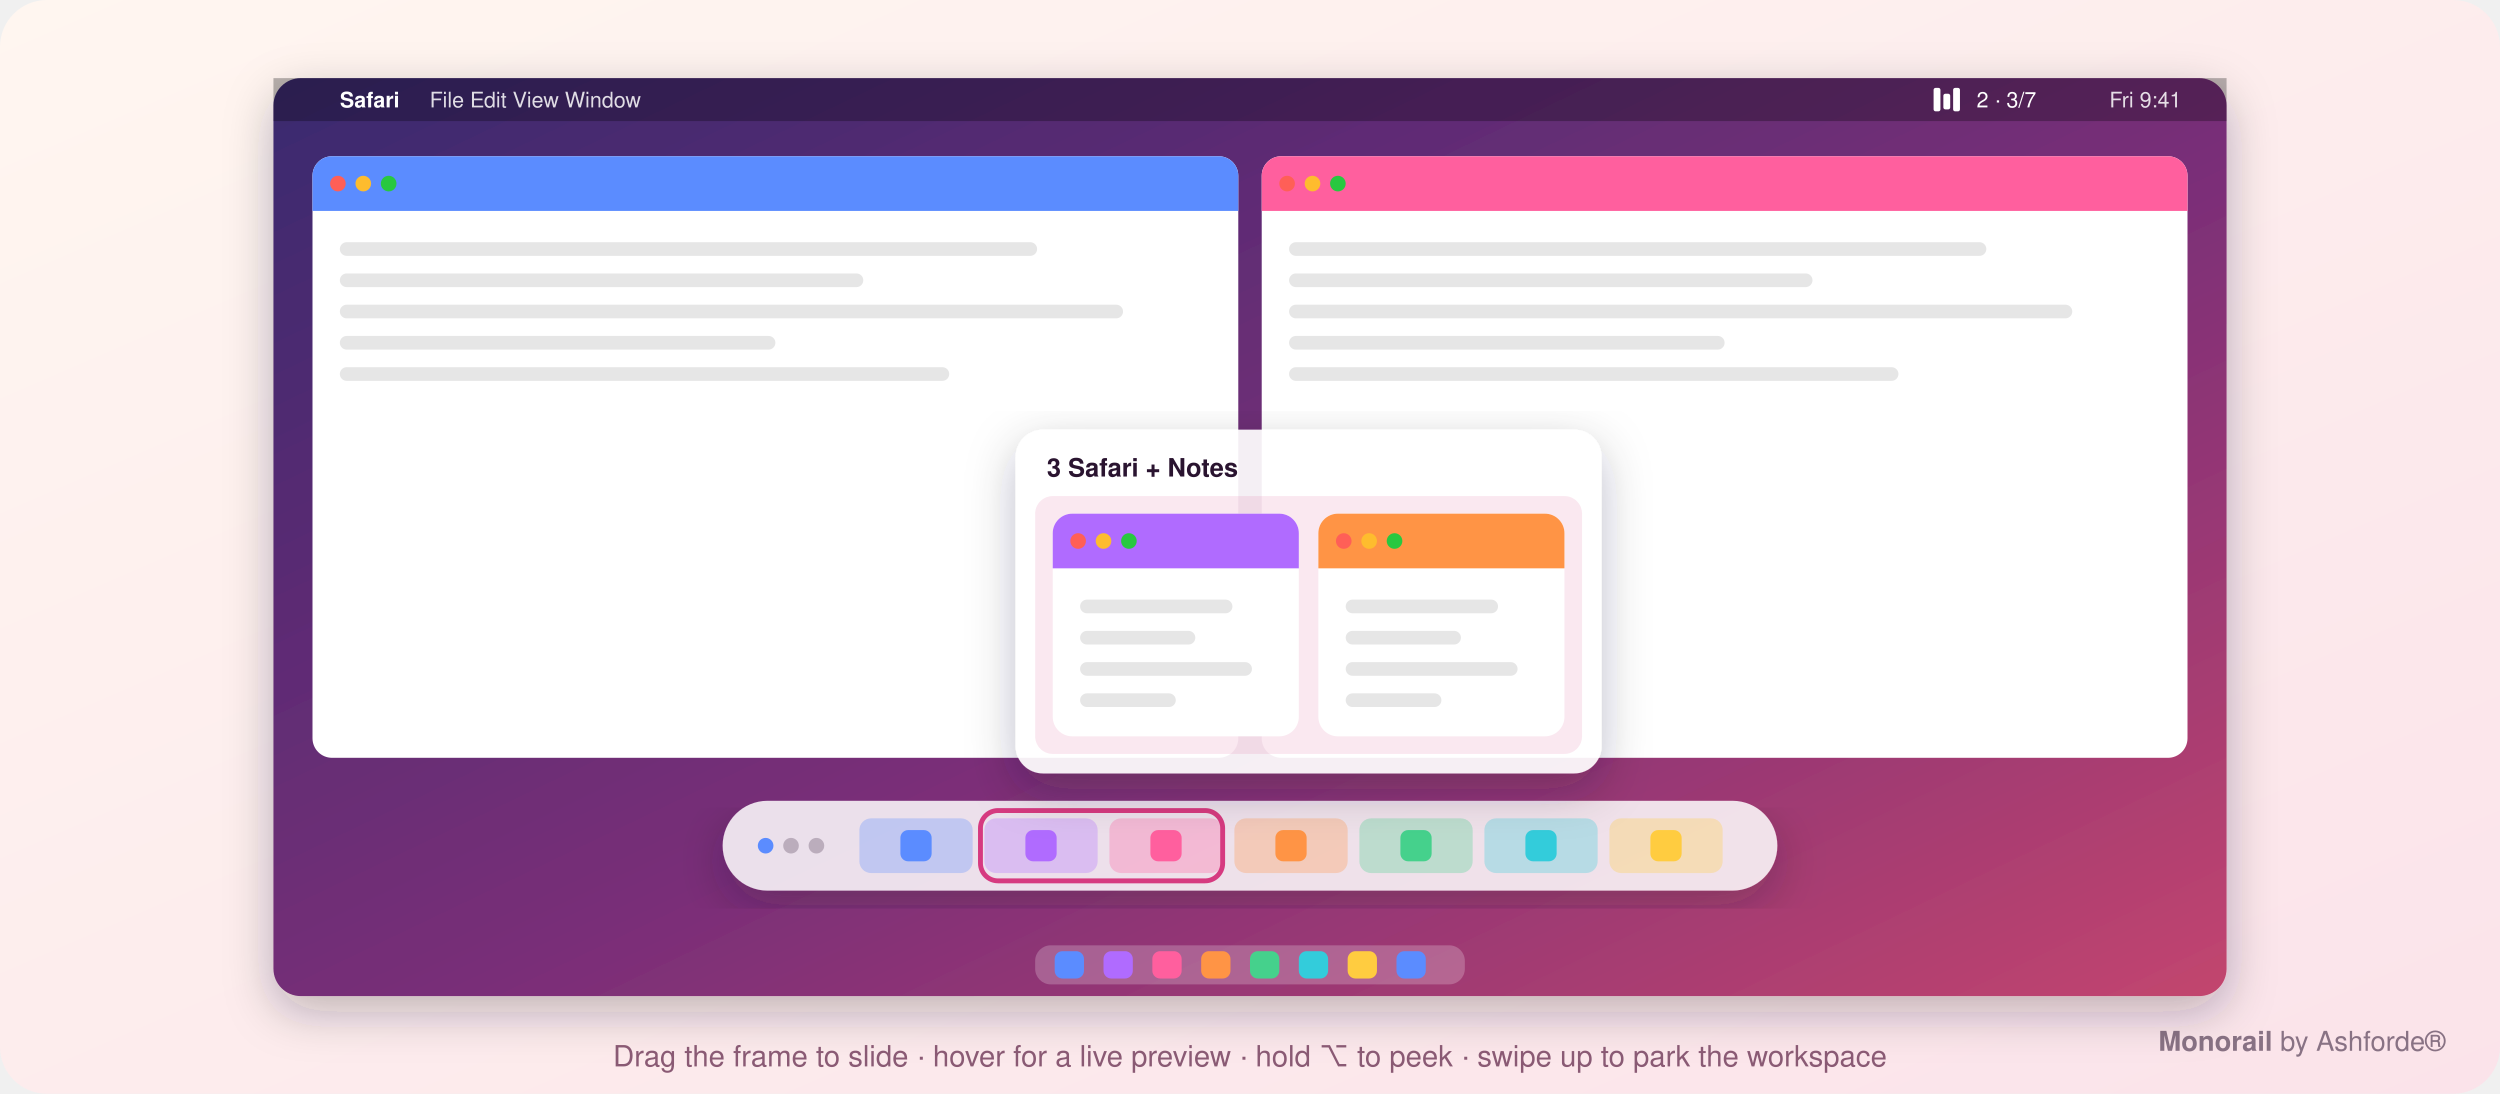
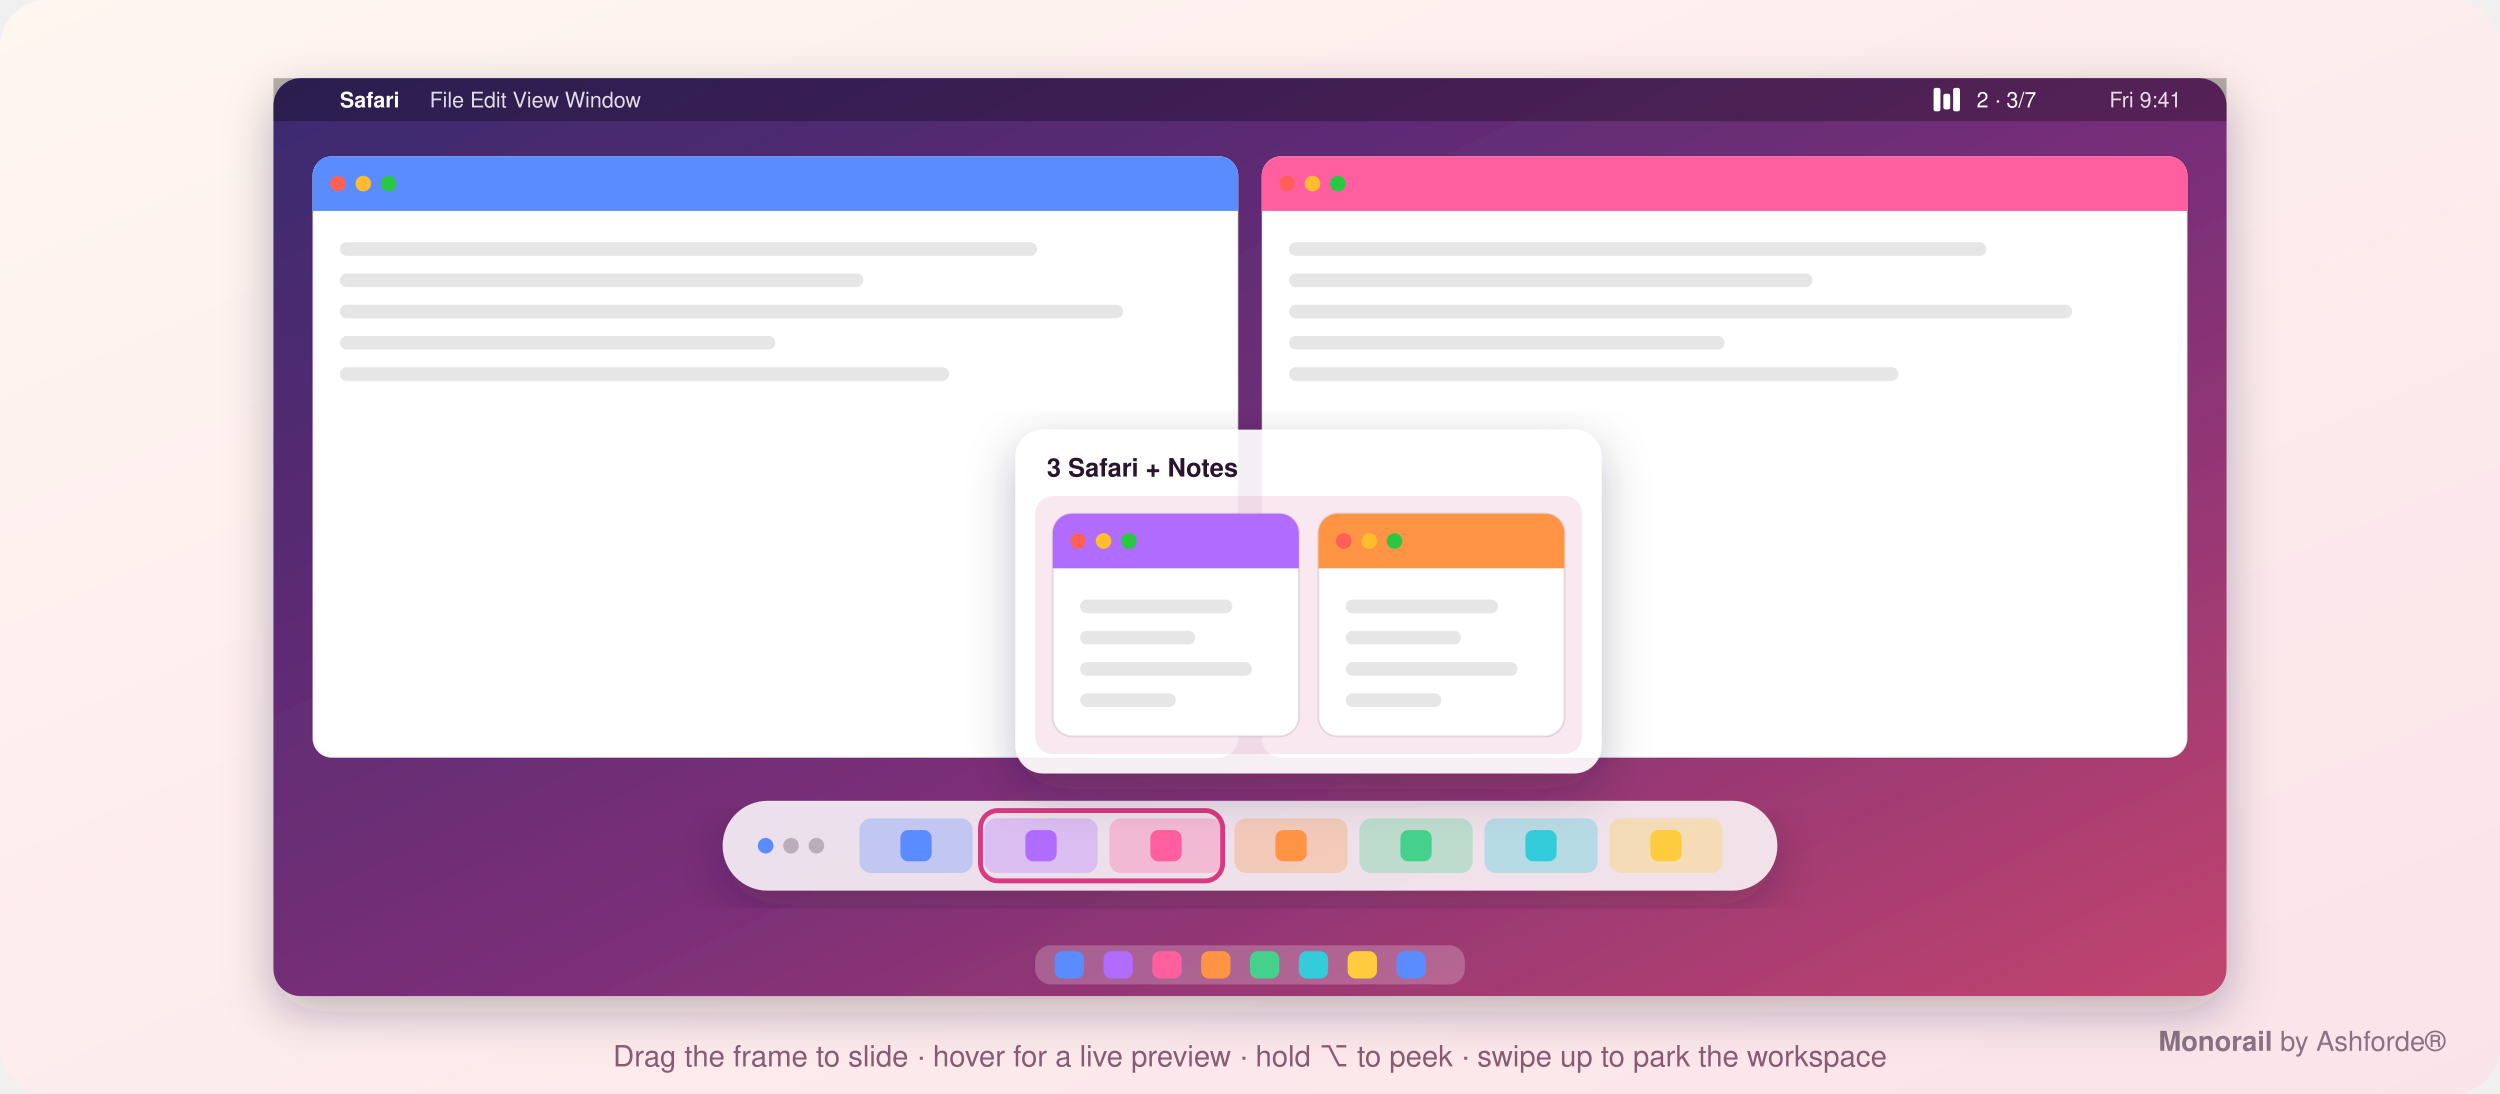
<svg xmlns="http://www.w3.org/2000/svg" viewBox="0 0 1280 560" width="1280" height="560" role="img" aria-label="The slider bar with a live preview of a slide">
  <defs>
    <linearGradient id="cardbg" x1="0" y1="0" x2="1" y2="1">
      <stop offset="0" stop-color="#FFF6F0" />
      <stop offset="1" stop-color="#FBE3EA" />
    </linearGradient>
    <linearGradient id="wall" x1="0" y1="0" x2="1" y2="1">
      <stop offset="0" stop-color="#3A2A6E" />
      <stop offset="0.55" stop-color="#7A2E78" />
      <stop offset="1" stop-color="#C2456E" />
    </linearGradient>
    <filter id="shadow" x="-10%" y="-10%" width="120%" height="130%">
      <feDropShadow dx="0" dy="8" stdDeviation="12" flood-color="#2A1430" flood-opacity="0.28" />
    </filter>
  </defs>
  <rect width="1280" height="560" rx="24" fill="url(#cardbg)" />
  <g filter="url(#shadow)">
    <rect x="140" y="40" width="1000" height="470" rx="14" fill="url(#wall)" />
  </g>
  <rect x="140" y="40" width="1000" height="22" rx="0" fill="#000" opacity="0.28" />
  <rect x="140" y="40" width="1000" height="14" rx="14" fill="#000" opacity="0" />
  <text x="156" y="55" font-family="-apple-system, BlinkMacSystemFont, 'SF Pro Display', 'Helvetica Neue', Helvetica, Arial, sans-serif" font-size="11" font-weight="700" fill="#fff" />
  <text x="174" y="55" font-family="-apple-system, BlinkMacSystemFont, 'SF Pro Display', 'Helvetica Neue', Helvetica, Arial, sans-serif" font-size="11" font-weight="700" fill="#fff">Safari</text>
  <text x="220" y="55" font-family="-apple-system, BlinkMacSystemFont, 'SF Pro Display', 'Helvetica Neue', Helvetica, Arial, sans-serif" font-size="11" fill="#fff" opacity="0.85">File   Edit   View   Window</text>
  <g transform="translate(990 44)">
    <rect x="0" y="1" width="3.5" height="12" rx="1" fill="#fff" />
    <rect x="5" y="4" width="3.5" height="8" rx="1" fill="#fff" />
    <rect x="10" y="1" width="3.5" height="12" rx="1" fill="#fff" />
  </g>
  <text x="1012" y="55" font-family="-apple-system, BlinkMacSystemFont, 'SF Pro Display', 'Helvetica Neue', Helvetica, Arial, sans-serif" font-size="11" fill="#fff">2 · 3/7</text>
  <text x="1080" y="55" font-family="-apple-system, BlinkMacSystemFont, 'SF Pro Display', 'Helvetica Neue', Helvetica, Arial, sans-serif" font-size="11" fill="#fff" opacity="0.85">Fri 9:41</text>
  <rect x="530.0" y="484" width="220" height="20" rx="8" fill="#fff" opacity="0.22" />
  <rect x="540.0" y="487" width="15" height="14" rx="4" fill="#5B8CFF" />
  <rect x="565.0" y="487" width="15" height="14" rx="4" fill="#B06BFF" />
  <rect x="590.0" y="487" width="15" height="14" rx="4" fill="#FF5F9E" />
  <rect x="615.0" y="487" width="15" height="14" rx="4" fill="#FF9445" />
  <rect x="640.0" y="487" width="15" height="14" rx="4" fill="#45D18C" />
  <rect x="665.0" y="487" width="15" height="14" rx="4" fill="#33CCDB" />
  <rect x="690.0" y="487" width="15" height="14" rx="4" fill="#FFCC40" />
  <rect x="715.0" y="487" width="15" height="14" rx="4" fill="#5B8CFF" />
  <g opacity="1">
-     <rect x="160.0" y="80.0" width="474.0" height="308" rx="10" fill="#fff" />
+     <rect x="160.0" y="80.0" width="474.0" height="308" rx="10" fill="#fff" stroke="#2A1430" stroke-opacity="0.12" />
    <path d="M160.0 90.0 a10 10 0 0 1 10 -10 h454.0 a10 10 0 0 1 10 10 v18 h-474.0 z" fill="#5B8CFF" />
    <circle cx="173.0" cy="94.0" r="4" fill="#FF5F57" />
    <circle cx="186.0" cy="94.0" r="4" fill="#FEBC2E" />
    <circle cx="199.0" cy="94.0" r="4" fill="#28C840" />
    <rect x="174.0" y="124.0" width="357" height="7" rx="3.5" fill="#000" opacity="0.10" />
    <rect x="174.0" y="140.0" width="268" height="7" rx="3.5" fill="#000" opacity="0.10" />
    <rect x="174.0" y="156.0" width="401" height="7" rx="3.5" fill="#000" opacity="0.10" />
    <rect x="174.0" y="172.0" width="223" height="7" rx="3.5" fill="#000" opacity="0.10" />
    <rect x="174.0" y="188.0" width="312" height="7" rx="3.5" fill="#000" opacity="0.10" />
  </g>
  <g opacity="1">
-     <rect x="646.0" y="80.0" width="474.0" height="308" rx="10" fill="#fff" />
+     <rect x="646.0" y="80.0" width="474.0" height="308" rx="10" fill="#fff" stroke="#2A1430" stroke-opacity="0.12" />
    <path d="M646.0 90.0 a10 10 0 0 1 10 -10 h454.0 a10 10 0 0 1 10 10 v18 h-474.0 z" fill="#FF5F9E" />
    <circle cx="659.0" cy="94.0" r="4" fill="#FF5F57" />
    <circle cx="672.0" cy="94.0" r="4" fill="#FEBC2E" />
    <circle cx="685.0" cy="94.0" r="4" fill="#28C840" />
    <rect x="660.0" y="124.0" width="357" height="7" rx="3.5" fill="#000" opacity="0.10" />
    <rect x="660.0" y="140.0" width="268" height="7" rx="3.5" fill="#000" opacity="0.10" />
    <rect x="660.0" y="156.0" width="401" height="7" rx="3.5" fill="#000" opacity="0.10" />
    <rect x="660.0" y="172.0" width="223" height="7" rx="3.5" fill="#000" opacity="0.10" />
    <rect x="660.0" y="188.0" width="312" height="7" rx="3.5" fill="#000" opacity="0.10" />
  </g>
  <rect x="370" y="410" width="540" height="46" rx="23" fill="#fff" opacity="0.85" filter="url(#shadow)" />
  <circle cx="392" cy="433" r="4" fill="#5B8CFF" opacity="1" />
  <circle cx="405" cy="433" r="4" fill="#2A1430" opacity="0.25" />
  <circle cx="418" cy="433" r="4" fill="#2A1430" opacity="0.25" />
  <rect x="440" y="419" width="58" height="28" rx="6" fill="#5B8CFF" opacity="0.3" />
  <rect x="461.0" y="425" width="16" height="16" rx="4" fill="#5B8CFF" />
  <rect x="504" y="419" width="58" height="28" rx="6" fill="#B06BFF" opacity="0.3" />
  <rect x="525.0" y="425" width="16" height="16" rx="4" fill="#B06BFF" />
  <rect x="568" y="419" width="58" height="28" rx="6" fill="#FF5F9E" opacity="0.3" />
  <rect x="589.0" y="425" width="16" height="16" rx="4" fill="#FF5F9E" />
  <rect x="632" y="419" width="58" height="28" rx="6" fill="#FF9445" opacity="0.3" />
  <rect x="653.0" y="425" width="16" height="16" rx="4" fill="#FF9445" />
  <rect x="696" y="419" width="58" height="28" rx="6" fill="#45D18C" opacity="0.3" />
  <rect x="717.0" y="425" width="16" height="16" rx="4" fill="#45D18C" />
  <rect x="760" y="419" width="58" height="28" rx="6" fill="#33CCDB" opacity="0.3" />
  <rect x="781.0" y="425" width="16" height="16" rx="4" fill="#33CCDB" />
  <rect x="824" y="419" width="58" height="28" rx="6" fill="#FFCC40" opacity="0.3" />
  <rect x="845.0" y="425" width="16" height="16" rx="4" fill="#FFCC40" />
  <rect x="502" y="415" width="124" height="36" rx="9" fill="none" stroke="#D63A80" stroke-width="2.5">
    <animate attributeName="x" dur="8s" repeatCount="indefinite" values="502;502;630;630;502" keyTimes="0;0.3;0.45;0.8;1" />
  </rect>
  <rect x="520" y="220" width="300" height="176" rx="14" fill="#fff" opacity="0.92" filter="url(#shadow)" />
  <text x="536" y="244" font-family="-apple-system, BlinkMacSystemFont, 'SF Pro Display', 'Helvetica Neue', Helvetica, Arial, sans-serif" font-size="13" font-weight="700" fill="#2A1430">3  Safari + Notes</text>
  <rect x="530" y="254" width="280" height="132" rx="9" fill="#D63A80" opacity="0.12" />
  <g opacity="1">
-     <rect x="539.0" y="263.0" width="126.0" height="114" rx="10" fill="#fff" />
+     <rect x="539.0" y="263.0" width="126.0" height="114" rx="10" fill="#fff" stroke="#2A1430" stroke-opacity="0.12" />
    <path d="M539.0 273.0 a10 10 0 0 1 10 -10 h106.0 a10 10 0 0 1 10 10 v18 h-126.0 z" fill="#B06BFF" />
    <circle cx="552.0" cy="277.0" r="4" fill="#FF5F57" />
    <circle cx="565.0" cy="277.0" r="4" fill="#FEBC2E" />
    <circle cx="578.0" cy="277.0" r="4" fill="#28C840" />
    <rect x="553.0" y="307.0" width="78" height="7" rx="3.5" fill="#000" opacity="0.10" />
    <rect x="553.0" y="323.0" width="59" height="7" rx="3.5" fill="#000" opacity="0.10" />
    <rect x="553.0" y="339.0" width="88" height="7" rx="3.5" fill="#000" opacity="0.10" />
    <rect x="553.0" y="355.0" width="49" height="7" rx="3.5" fill="#000" opacity="0.10" />
  </g>
  <g opacity="1">
-     <rect x="675.0" y="263.0" width="126.0" height="114" rx="10" fill="#fff" />
+     <rect x="675.0" y="263.0" width="126.0" height="114" rx="10" fill="#fff" stroke="#2A1430" stroke-opacity="0.12" />
    <path d="M675.0 273.0 a10 10 0 0 1 10 -10 h106.0 a10 10 0 0 1 10 10 v18 h-126.0 z" fill="#FF9445" />
    <circle cx="688.0" cy="277.0" r="4" fill="#FF5F57" />
    <circle cx="701.0" cy="277.0" r="4" fill="#FEBC2E" />
    <circle cx="714.0" cy="277.0" r="4" fill="#28C840" />
    <rect x="689.0" y="307.0" width="78" height="7" rx="3.5" fill="#000" opacity="0.10" />
    <rect x="689.0" y="323.0" width="59" height="7" rx="3.5" fill="#000" opacity="0.10" />
    <rect x="689.0" y="339.0" width="88" height="7" rx="3.5" fill="#000" opacity="0.10" />
    <rect x="689.0" y="355.0" width="49" height="7" rx="3.5" fill="#000" opacity="0.10" />
  </g>
  <text x="640.0" y="546" text-anchor="middle" font-family="-apple-system, BlinkMacSystemFont, 'SF Pro Display', 'Helvetica Neue', Helvetica, Arial, sans-serif" font-size="15" fill="#8A5A74">Drag the frame to slide · hover for a live preview · hold ⌥ to peek · swipe up to park the workspace</text>
  <text x="1252" y="538" text-anchor="end" font-family="-apple-system, BlinkMacSystemFont, 'SF Pro Display', 'Helvetica Neue', Helvetica, Arial, sans-serif" font-size="14" fill="#2A1430" opacity="0.55">
    <tspan font-weight="800">Monorail</tspan> by Ashforde®</text>
</svg>
